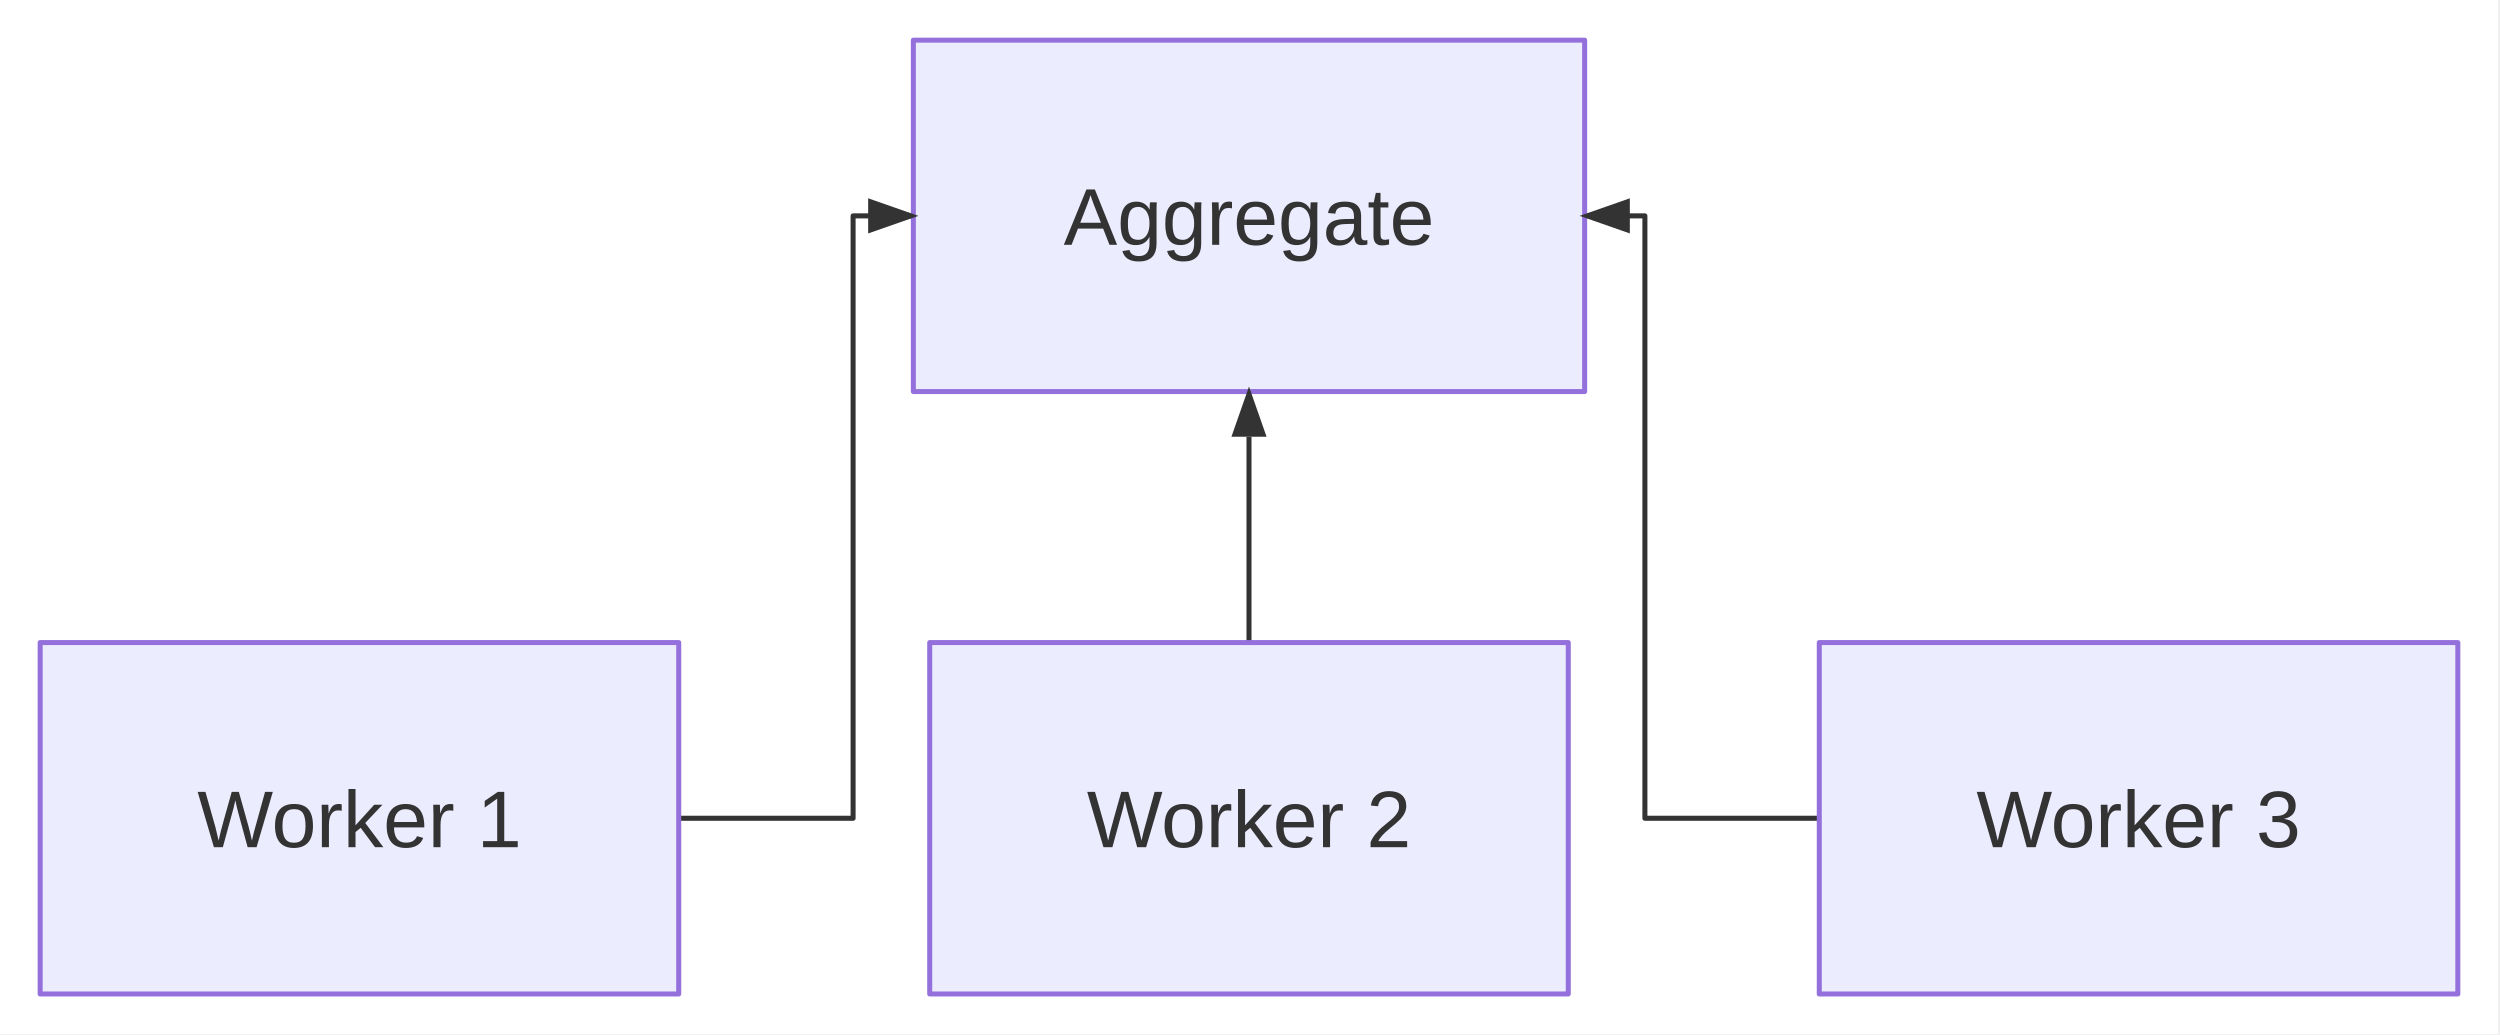
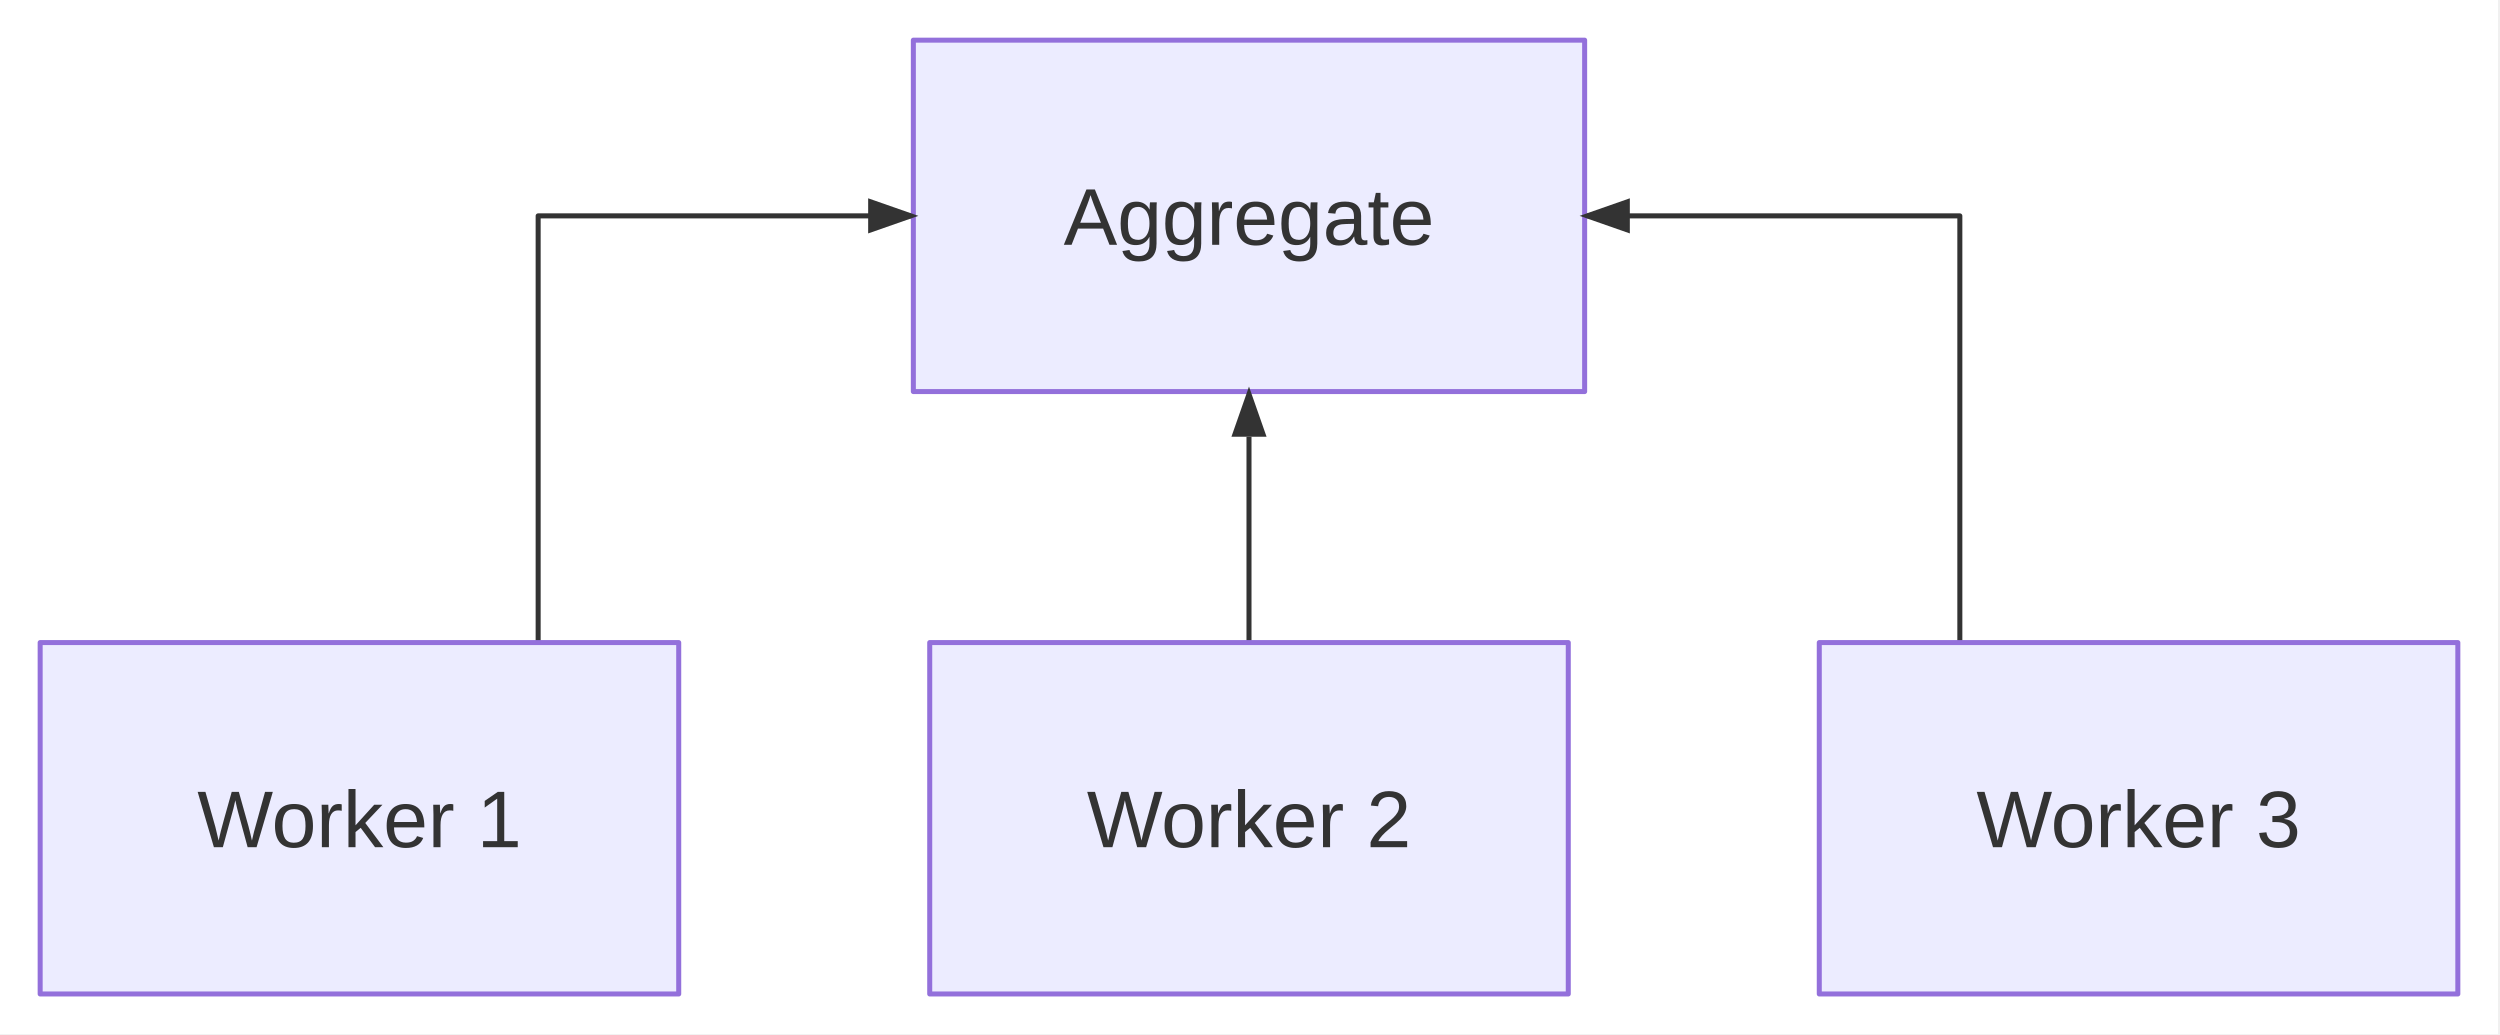
<svg xmlns="http://www.w3.org/2000/svg" width="498" height="206" viewBox="0 0 498 206">
  <rect x="0" y="0" width="497.6" height="206" fill="white" />
-   <path d="M135.2,163L169.936,163L169.936,43L181.936,43" fill="none" stroke="#333333" stroke-width="1" stroke-linejoin="round" stroke-linecap="round" data-edge-source="W1" data-edge-target="Agg" />
+   <path d="M107.2,128L107.2,43L181.936,43" fill="none" stroke="#333333" stroke-width="1" stroke-linejoin="round" stroke-linecap="round" data-edge-source="W1" data-edge-target="Agg" />
  <line x1="248.8" y1="128" x2="248.8" y2="87" stroke="#333333" stroke-width="1" stroke-linecap="butt" data-edge-source="W2" data-edge-target="Agg" />
-   <path d="M362.4,163L327.664,163L327.664,43L315.664,43" fill="none" stroke="#333333" stroke-width="1" stroke-linejoin="round" stroke-linecap="round" data-edge-source="W3" data-edge-target="Agg" />
+   <path d="M390.4,128L390.4,43L315.664,43" fill="none" stroke="#333333" stroke-width="1" stroke-linejoin="round" stroke-linecap="round" data-edge-source="W3" data-edge-target="Agg" />
  <path d="M181.94,8 H315.66 V78 H181.94 Z" fill="#ECECFF" stroke="#9370DB" stroke-width="1" stroke-linejoin="round" stroke-linecap="round" />
  <path d="M8,128 H135.2 V198 H8 Z" fill="#ECECFF" stroke="#9370DB" stroke-width="1" stroke-linejoin="round" stroke-linecap="round" />
  <path d="M185.2,128 H312.4 V198 H185.2 Z" fill="#ECECFF" stroke="#9370DB" stroke-width="1" stroke-linejoin="round" stroke-linecap="round" />
  <path d="M362.4,128 H489.6 V198 H362.4 Z" fill="#ECECFF" stroke="#9370DB" stroke-width="1" stroke-linejoin="round" stroke-linecap="round" />
  <polygon points="182.936,43 172.936,46.5 172.936,39.5" fill="#333333" stroke="none" />
  <polygon points="248.8,77 252.3,87 245.3,87" fill="#333333" stroke="none" />
  <polygon points="314.664,43 324.664,39.5 324.664,46.5" fill="#333333" stroke="none" />
  <text x="248.8" y="48.76" text-anchor="middle" fill="#333" font-family="&quot;trebuchet ms&quot;, verdana, arial, sans-serif" font-size="16" font-weight="normal">Aggregate</text>
  <text x="71.6" y="168.76" text-anchor="middle" fill="#333" font-family="&quot;trebuchet ms&quot;, verdana, arial, sans-serif" font-size="16" font-weight="normal">Worker 1</text>
  <text x="248.8" y="168.76" text-anchor="middle" fill="#333" font-family="&quot;trebuchet ms&quot;, verdana, arial, sans-serif" font-size="16" font-weight="normal">Worker 2</text>
  <text x="426" y="168.76" text-anchor="middle" fill="#333" font-family="&quot;trebuchet ms&quot;, verdana, arial, sans-serif" font-size="16" font-weight="normal">Worker 3</text>
</svg>
